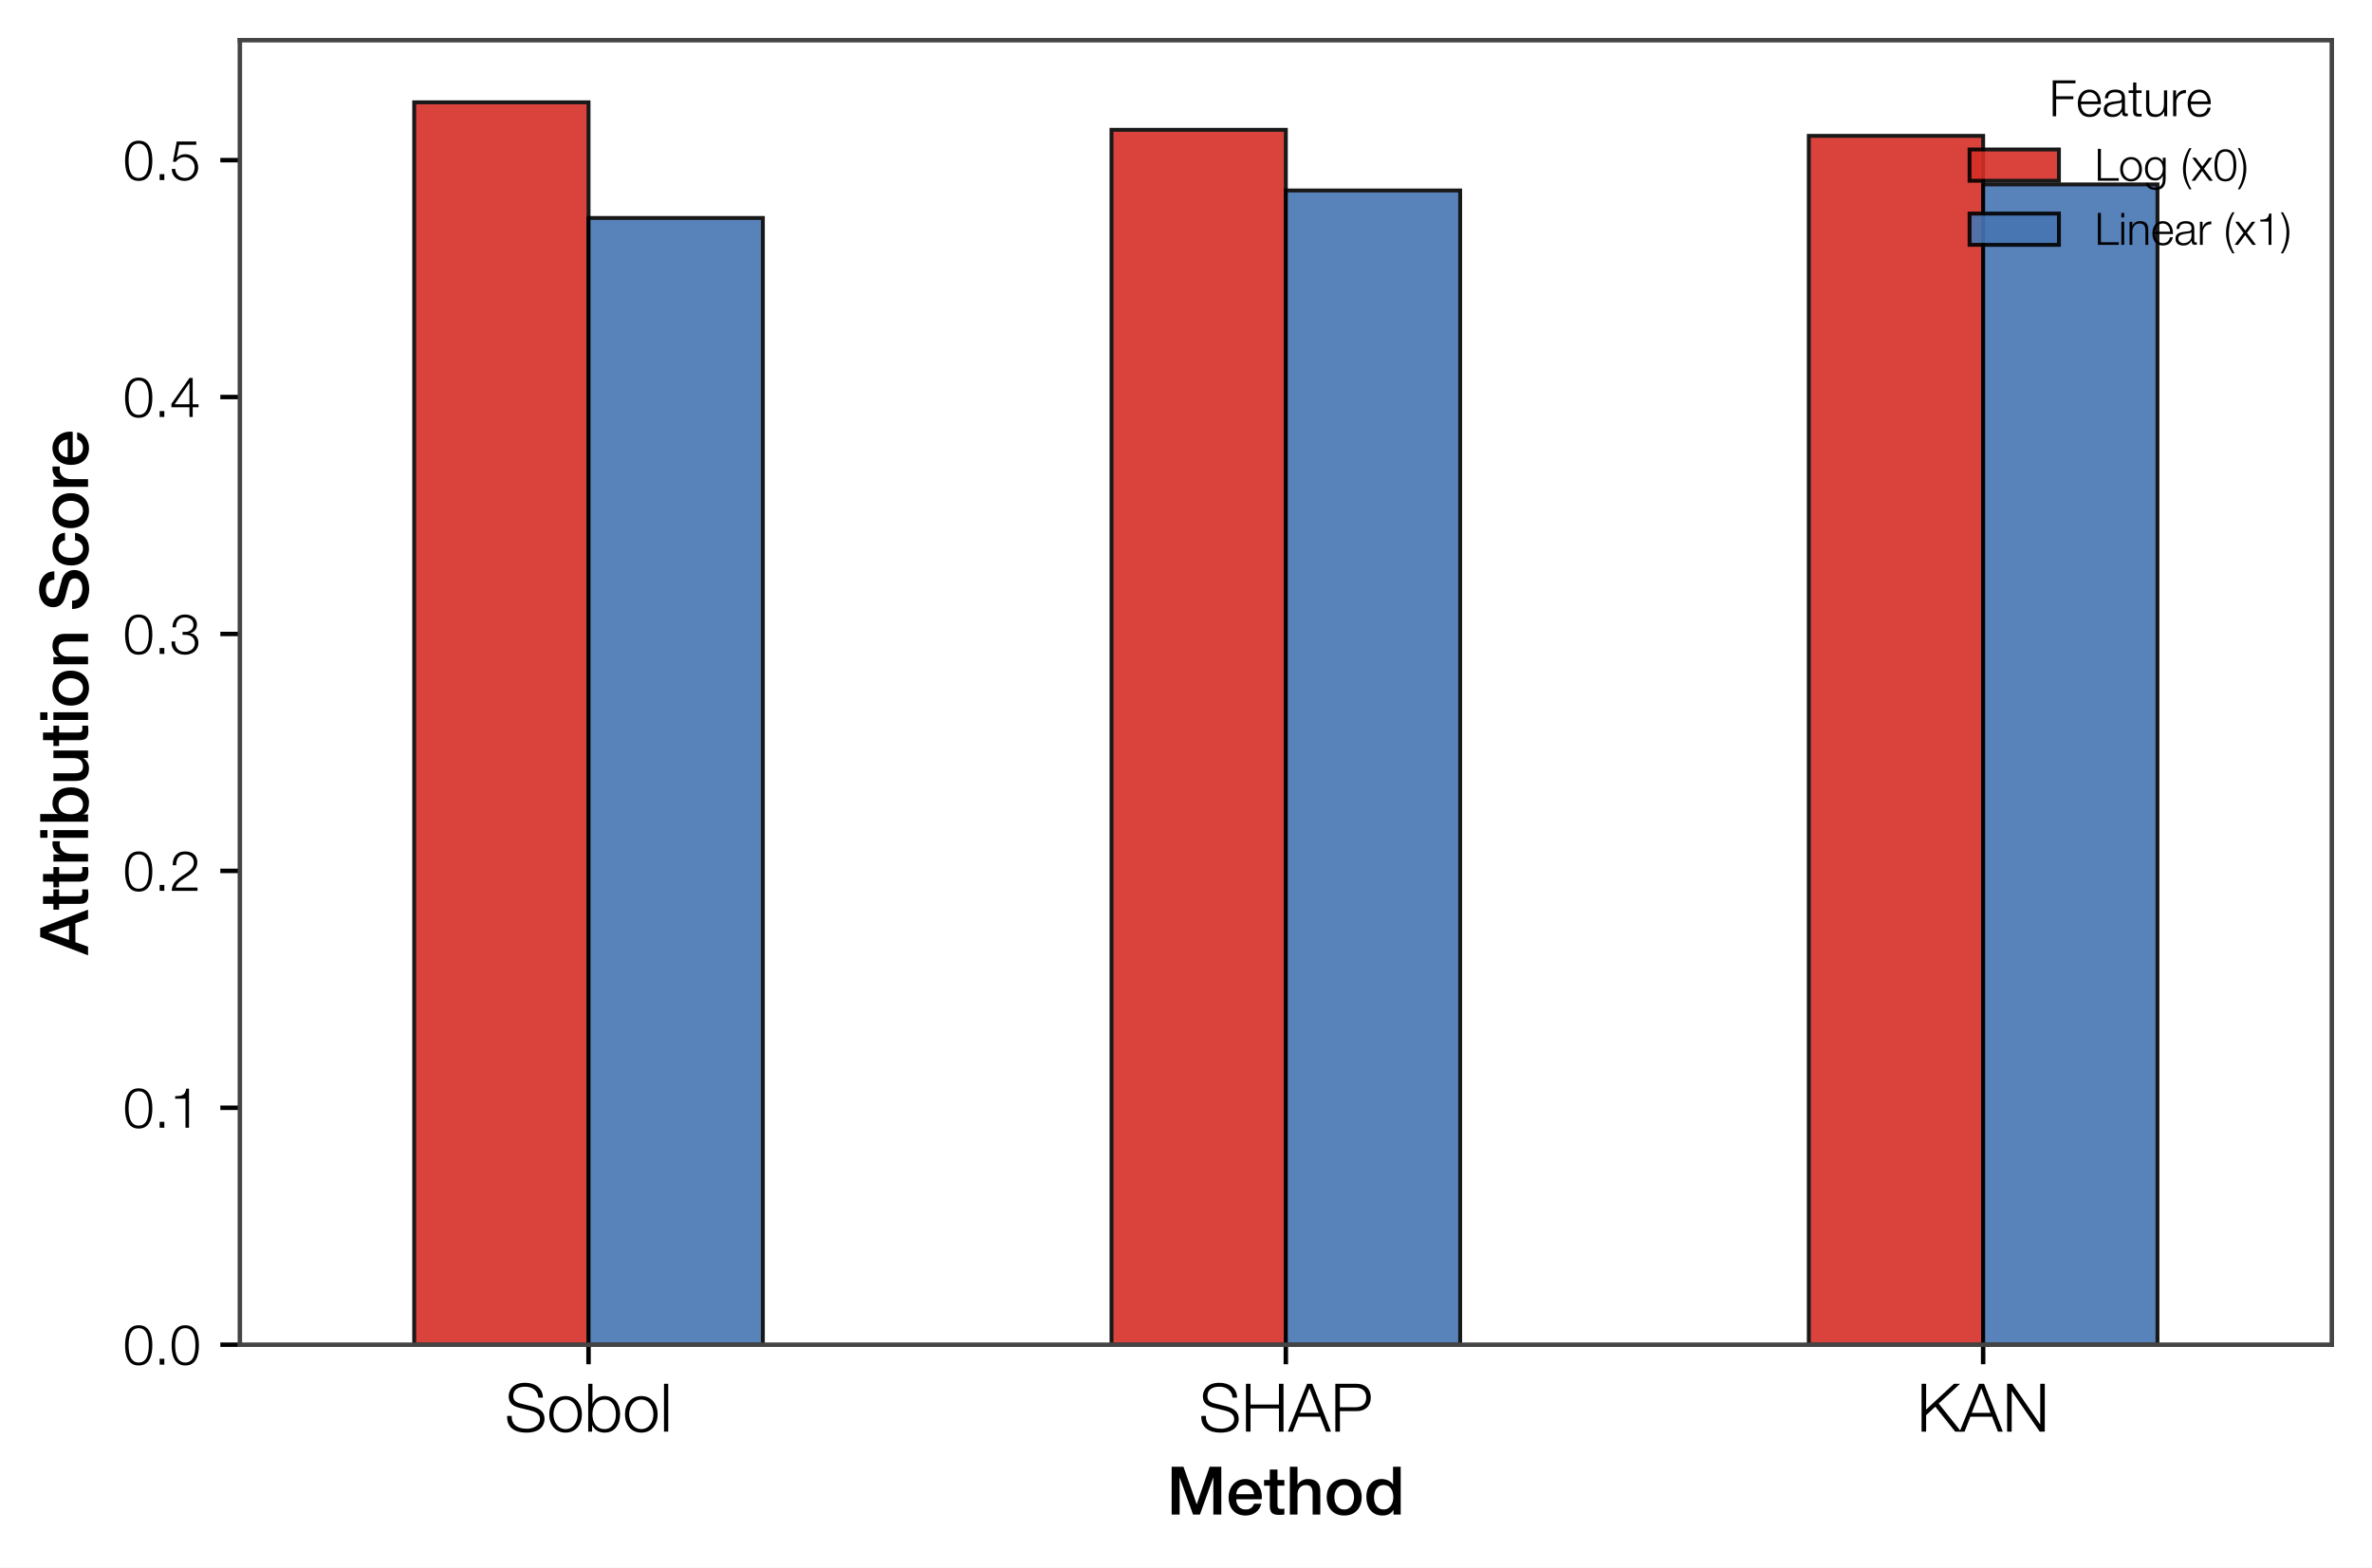
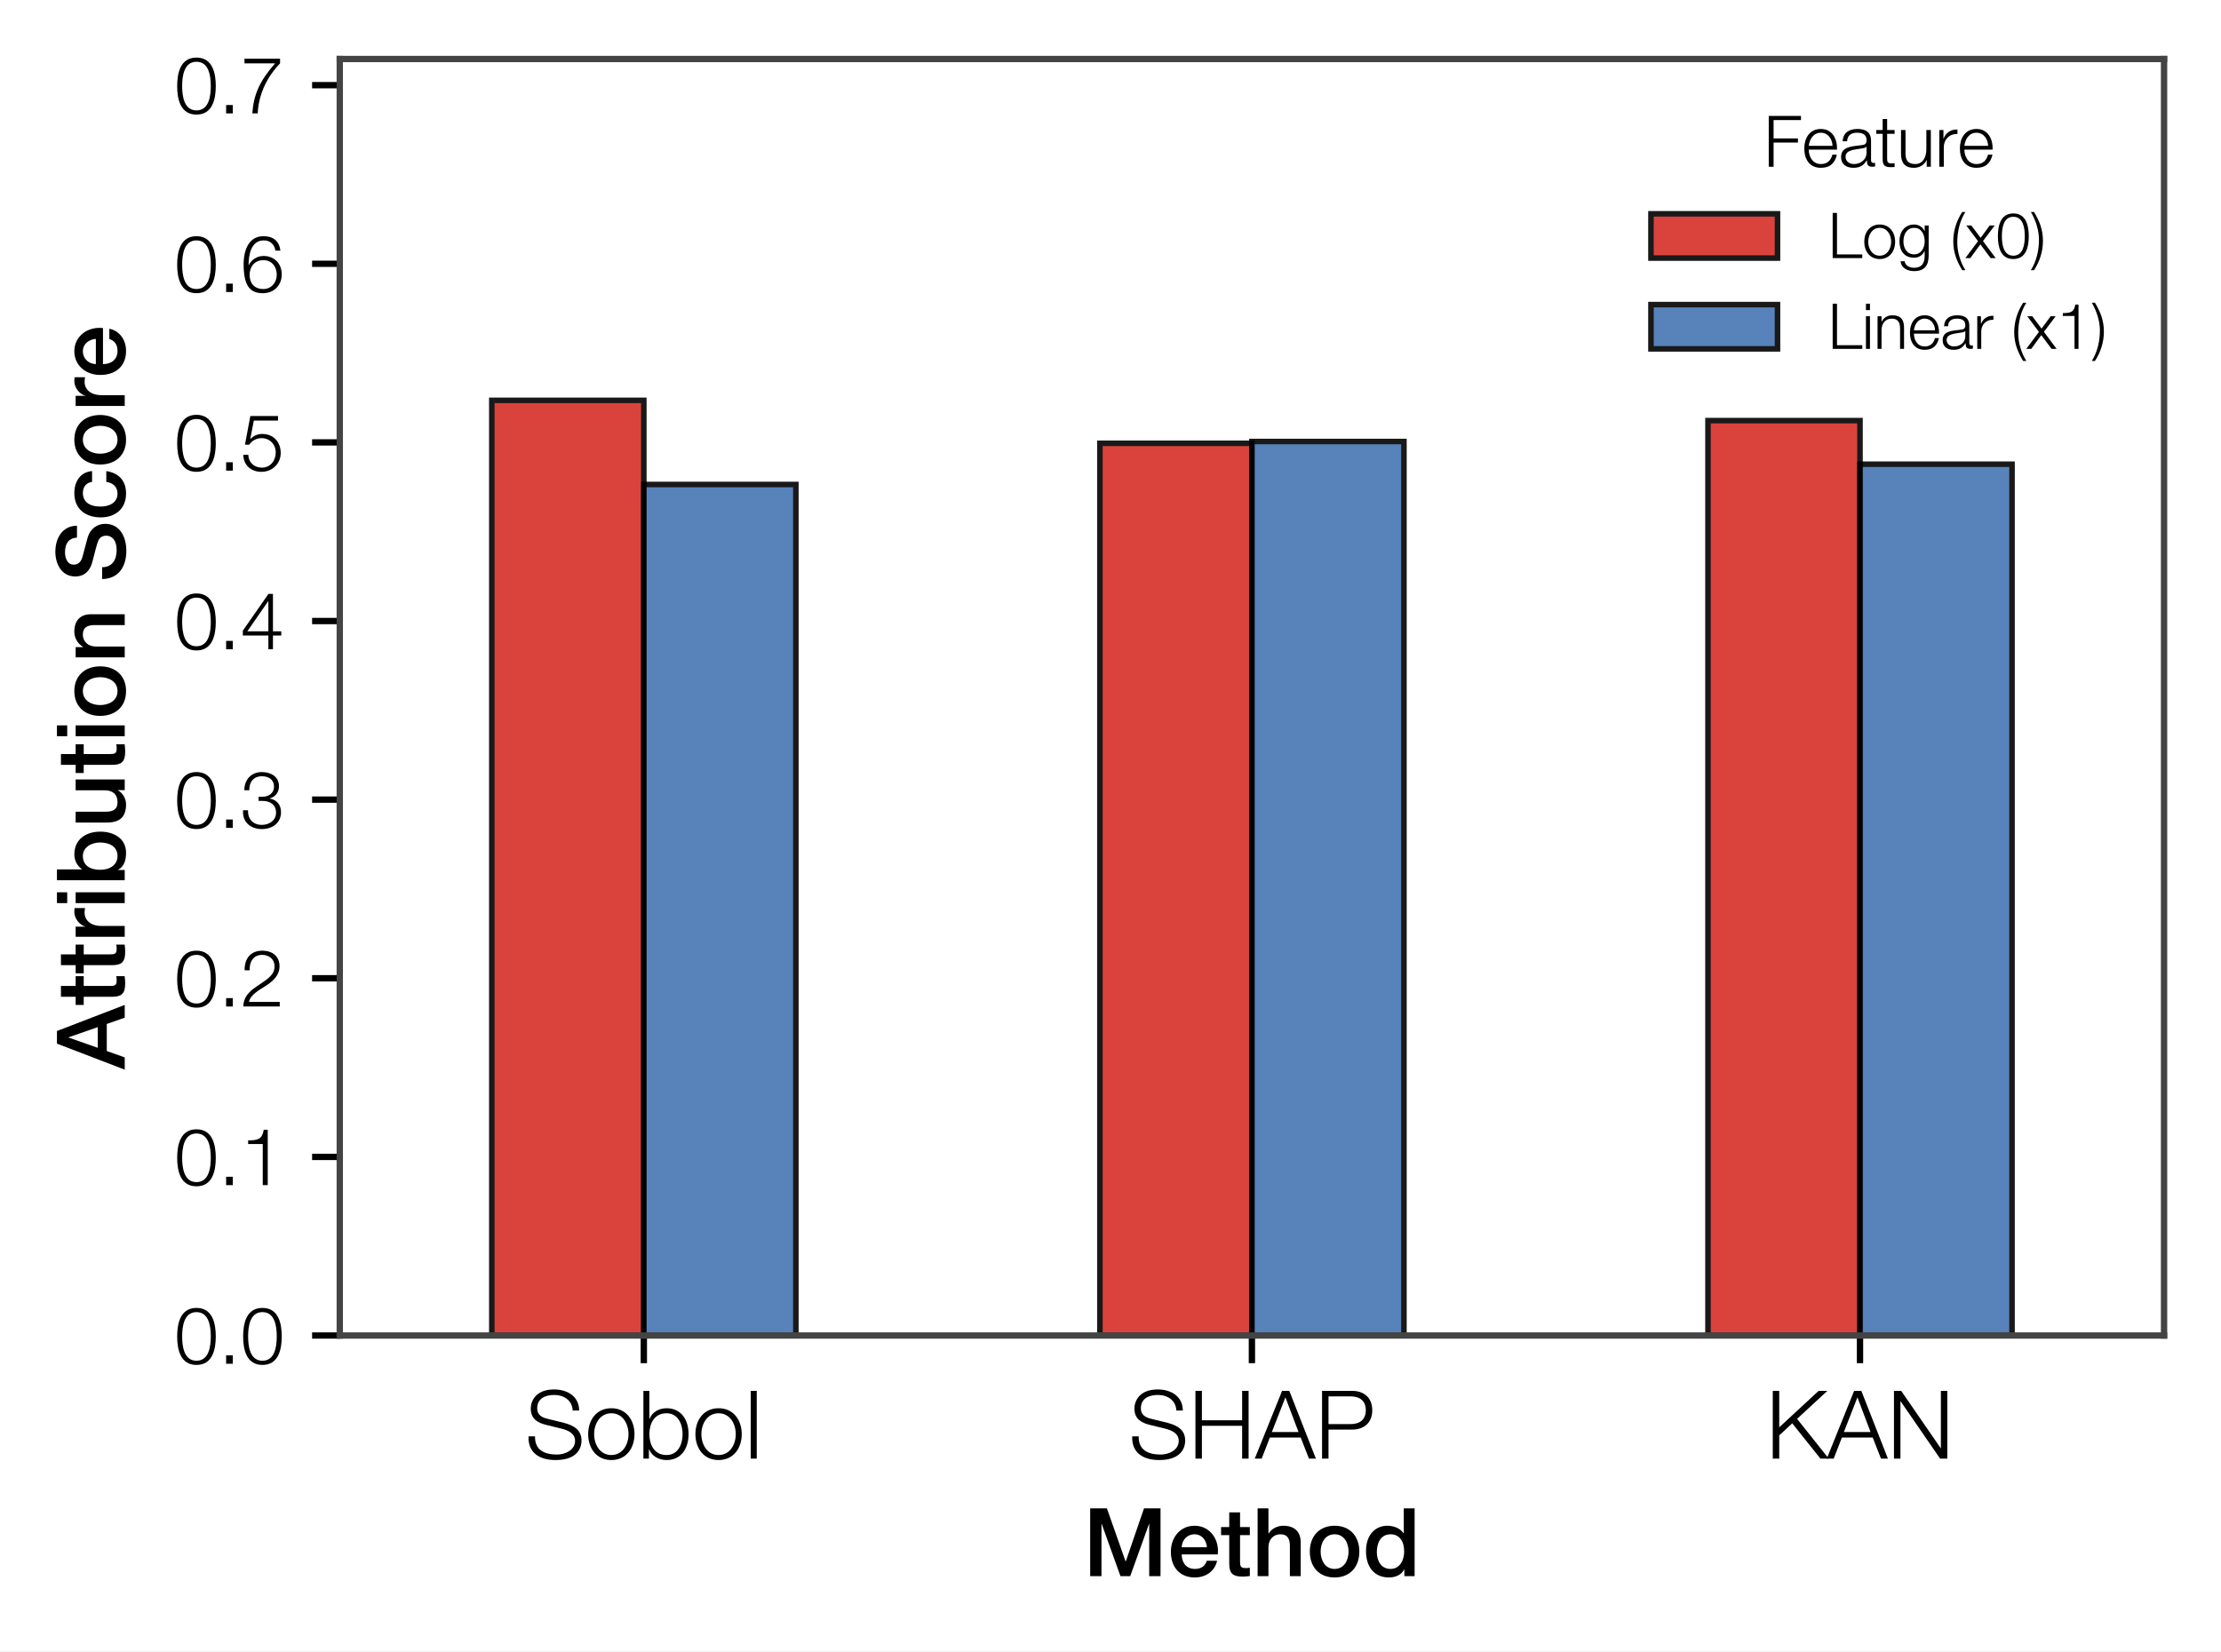
- <svg xmlns="http://www.w3.org/2000/svg" xmlns:xlink="http://www.w3.org/1999/xlink" width="424.8pt" height="280.8pt" viewBox="0 0 424.8 280.8" version="1.1">
+ <svg xmlns="http://www.w3.org/2000/svg" xmlns:xlink="http://www.w3.org/1999/xlink" width="280.8pt" height="208.812pt" viewBox="0 0 280.8 208.812" version="1.1">
  <defs>
    <style type="text/css">*{stroke-linejoin: round; stroke-linecap: butt}</style>
  </defs>
  <g id="figure_1">
    <g id="patch_1">
-       <path d="M 0 280.8  L 424.8 280.8  L 424.8 0  L 0 0  z " style="fill: #ffffff" />
+       <path d="M 0 208.812  L 280.8 208.812  L 280.8 0  L 0 0  z " style="fill: #ffffff" />
    </g>
    <g id="axes_1">
      <g id="patch_2">
-         <path d="M 42.958 240.88  L 417.6 240.88  L 417.6 7.2  L 42.958 7.2  z " style="fill: #ffffff" />
+         <path d="M 42.958 168.892  L 273.6 168.892  L 273.6 7.461  L 42.958 7.461  z " style="fill: #ffffff" />
      </g>
      <g id="patch_3">
-         <path d="M 74.179 240.88  L 105.399 240.88  L 105.399 18.328  L 74.179 18.328  z " clip-path="url(#p30164c44a1)" style="fill: #d62f27; opacity: 0.9; stroke: #000000; stroke-width: 0.7; stroke-linejoin: miter" />
+         <path d="M 62.179 168.892  L 81.399 168.892  L 81.399 50.628  L 62.179 50.628  z " clip-path="url(#pafd0ae5b60)" style="fill: #d62f27; opacity: 0.9; stroke: #000000; stroke-width: 0.7; stroke-linejoin: miter" />
      </g>
      <g id="patch_4">
-         <path d="M 199.059 240.88  L 230.279 240.88  L 230.279 23.253  L 199.059 23.253  z " clip-path="url(#p30164c44a1)" style="fill: #d62f27; opacity: 0.9; stroke: #000000; stroke-width: 0.7; stroke-linejoin: miter" />
+         <path d="M 139.059 168.892  L 158.279 168.892  L 158.279 56.063  L 139.059 56.063  z " clip-path="url(#pafd0ae5b60)" style="fill: #d62f27; opacity: 0.9; stroke: #000000; stroke-width: 0.7; stroke-linejoin: miter" />
      </g>
      <g id="patch_5">
-         <path d="M 323.94 240.88  L 355.16 240.88  L 355.16 24.335  L 323.94 24.335  z " clip-path="url(#p30164c44a1)" style="fill: #d62f27; opacity: 0.9; stroke: #000000; stroke-width: 0.7; stroke-linejoin: miter" />
+         <path d="M 215.94 168.892  L 235.16 168.892  L 235.16 53.191  L 215.94 53.191  z " clip-path="url(#pafd0ae5b60)" style="fill: #d62f27; opacity: 0.9; stroke: #000000; stroke-width: 0.7; stroke-linejoin: miter" />
      </g>
      <g id="patch_6">
-         <path d="M 105.399 240.88  L 136.619 240.88  L 136.619 39.045  L 105.399 39.045  z " clip-path="url(#p30164c44a1)" style="fill: #4574b3; opacity: 0.9; stroke: #000000; stroke-width: 0.7; stroke-linejoin: miter" />
+         <path d="M 81.399 168.892  L 100.619 168.892  L 100.619 61.268  L 81.399 61.268  z " clip-path="url(#pafd0ae5b60)" style="fill: #4574b3; opacity: 0.9; stroke: #000000; stroke-width: 0.7; stroke-linejoin: miter" />
      </g>
      <g id="patch_7">
-         <path d="M 230.279 240.88  L 261.499 240.88  L 261.499 34.12  L 230.279 34.12  z " clip-path="url(#p30164c44a1)" style="fill: #4574b3; opacity: 0.9; stroke: #000000; stroke-width: 0.7; stroke-linejoin: miter" />
+         <path d="M 158.279 168.892  L 177.499 168.892  L 177.499 55.833  L 158.279 55.833  z " clip-path="url(#pafd0ae5b60)" style="fill: #4574b3; opacity: 0.9; stroke: #000000; stroke-width: 0.7; stroke-linejoin: miter" />
      </g>
      <g id="patch_8">
-         <path d="M 355.16 240.88  L 386.38 240.88  L 386.38 33.037  L 355.16 33.037  z " clip-path="url(#p30164c44a1)" style="fill: #4574b3; opacity: 0.9; stroke: #000000; stroke-width: 0.7; stroke-linejoin: miter" />
+         <path d="M 235.16 168.892  L 254.38 168.892  L 254.38 58.705  L 235.16 58.705  z " clip-path="url(#pafd0ae5b60)" style="fill: #4574b3; opacity: 0.9; stroke: #000000; stroke-width: 0.7; stroke-linejoin: miter" />
      </g>
      <g id="matplotlib.axis_1">
        <g id="xtick_1">
          <g id="line2d_1">
            <defs>
-               <path id="m172ba374b6" d="M 0 0  L 0 3.5  " style="stroke: #000000; stroke-width: 0.8" />
-             </defs>
-             <g>
-               <use xlink:href="#m172ba374b6" x="105.399" y="240.88" style="stroke: #000000; stroke-width: 0.8" />
+               <path id="mb748b5832c" d="M 0 0  L 0 3.5  " style="stroke: #000000; stroke-width: 0.8" />
+             </defs>
+             <g>
+               <use xlink:href="#mb748b5832c" x="81.399" y="168.892" style="stroke: #000000; stroke-width: 0.8" />
            </g>
          </g>
          <g id="text_1">
-             <g transform="translate(90.39307 256.4488) scale(0.12 -0.12)">
+             <g transform="translate(66.39307 184.4605) scale(0.12 -0.12)">
              <defs>
                <path id="HelveticaNeueLTPro-Lt-53" d="M 230 1504  C 179 390 973 -96 2054 -96  C 3674 -96 3802 896 3802 1210  C 3802 1952 3264 2240 2618 2413  L 1504 2688  C 1126 2771 813 2957 813 3386  C 813 4064 1363 4294 1958 4294  C 2611 4294 3174 3936 3206 3245  L 3642 3245  C 3642 4186 2861 4666 1952 4666  C 666 4666 378 3827 378 3379  C 378 2662 870 2413 1408 2278  L 2426 2029  C 2854 1926 3366 1722 3366 1203  C 3366 538 2637 275 2157 275  C 1318 275 646 563 666 1504  L 230 1504  z " transform="scale(0.015625)" />
                <path id="HelveticaNeueLTPro-Lt-6f" d="M 1779 3059  C 2547 3059 2938 2349 2938 1651  C 2938 954 2547 243 1779 243  C 1011 243 621 954 621 1651  C 621 2349 1011 3059 1779 3059  z M 1779 3398  C 774 3398 218 2598 218 1651  C 218 704 774 -96 1779 -96  C 2784 -96 3341 704 3341 1651  C 3341 2598 2784 3398 1779 3398  z " transform="scale(0.015625)" />
                <path id="HelveticaNeueLTPro-Lt-62" d="M 384 0  L 755 0  L 755 627  L 768 627  C 954 173 1408 -96 1946 -96  C 2950 -96 3430 710 3430 1651  C 3430 2592 2950 3398 1946 3398  C 1459 3398 966 3149 800 2675  L 787 2675  L 787 4570  L 384 4570  L 384 0  z M 3027 1651  C 3027 966 2714 243 1946 243  C 1094 243 787 966 787 1651  C 787 2336 1094 3059 1946 3059  C 2714 3059 3027 2336 3027 1651  z " transform="scale(0.015625)" />
                <path id="HelveticaNeueLTPro-Lt-6c" d="M 390 0  L 794 0  L 794 4570  L 390 4570  L 390 0  z " transform="scale(0.015625)" />
              </defs>
              <use xlink:href="#HelveticaNeueLTPro-Lt-53" />
              <use xlink:href="#HelveticaNeueLTPro-Lt-6f" x="63" />
              <use xlink:href="#HelveticaNeueLTPro-Lt-62" x="118.6" />
              <use xlink:href="#HelveticaNeueLTPro-Lt-6f" x="176" />
              <use xlink:href="#HelveticaNeueLTPro-Lt-6c" x="231.6" />
            </g>
          </g>
        </g>
        <g id="xtick_2">
          <g id="line2d_2">
            <g>
-               <use xlink:href="#m172ba374b6" x="230.279" y="240.88" style="stroke: #000000; stroke-width: 0.8" />
+               <use xlink:href="#mb748b5832c" x="158.279" y="168.892" style="stroke: #000000; stroke-width: 0.8" />
            </g>
          </g>
          <g id="text_2">
-             <g transform="translate(214.7148 256.4488) scale(0.12 -0.12)">
+             <g transform="translate(142.7148 184.4605) scale(0.12 -0.12)">
              <defs>
                <path id="HelveticaNeueLTPro-Lt-48" d="M 461 0  L 896 0  L 896 2214  L 3610 2214  L 3610 0  L 4045 0  L 4045 4570  L 3610 4570  L 3610 2586  L 896 2586  L 896 4570  L 461 4570  L 461 0  z " transform="scale(0.015625)" />
                <path id="HelveticaNeueLTPro-Lt-41" d="M 2022 4134  L 2906 1792  L 1107 1792  L 2022 4134  z M -45 0  L 422 0  L 973 1421  L 3053 1421  L 3610 0  L 4077 0  L 2285 4570  L 1798 4570  L -45 0  z " transform="scale(0.015625)" />
                <path id="HelveticaNeueLTPro-Lt-50" d="M 896 4198  L 2394 4198  C 3002 4198 3411 3898 3411 3264  C 3411 2630 3002 2330 2394 2330  L 896 2330  L 896 4198  z M 461 0  L 896 0  L 896 1958  L 2490 1958  C 3309 1958 3846 2438 3846 3264  C 3846 4090 3309 4570 2490 4570  L 461 4570  L 461 0  z " transform="scale(0.015625)" />
              </defs>
              <use xlink:href="#HelveticaNeueLTPro-Lt-53" />
              <use xlink:href="#HelveticaNeueLTPro-Lt-48" x="63" />
              <use xlink:href="#HelveticaNeueLTPro-Lt-41" x="133.4" />
              <use xlink:href="#HelveticaNeueLTPro-Lt-50" x="196.4" />
            </g>
          </g>
        </g>
        <g id="xtick_3">
          <g id="line2d_3">
            <g>
-               <use xlink:href="#m172ba374b6" x="355.16" y="240.88" style="stroke: #000000; stroke-width: 0.8" />
+               <use xlink:href="#mb748b5832c" x="235.16" y="168.892" style="stroke: #000000; stroke-width: 0.8" />
            </g>
          </g>
          <g id="text_3">
-             <g transform="translate(343.2676 256.4488) scale(0.12 -0.12)">
+             <g transform="translate(223.2676 184.4605) scale(0.12 -0.12)">
              <defs>
                <path id="HelveticaNeueLTPro-Lt-4b" d="M 461 0  L 896 0  L 896 1568  L 1773 2381  L 3674 0  L 4237 0  L 2099 2682  L 4141 4570  L 3552 4570  L 896 2112  L 896 4570  L 461 4570  L 461 0  z " transform="scale(0.015625)" />
                <path id="HelveticaNeueLTPro-Lt-4e" d="M 454 0  L 890 0  L 890 3866  L 902 3866  L 3565 0  L 4051 0  L 4051 4570  L 3616 4570  L 3616 704  L 3603 704  L 941 4570  L 454 4570  L 454 0  z " transform="scale(0.015625)" />
              </defs>
              <use xlink:href="#HelveticaNeueLTPro-Lt-4b" />
              <use xlink:href="#HelveticaNeueLTPro-Lt-41" x="64.8" />
              <use xlink:href="#HelveticaNeueLTPro-Lt-4e" x="127.8" />
            </g>
          </g>
        </g>
        <g id="text_4">
-           <g transform="translate(208.9436 271.3087) scale(0.12 -0.12)">
+           <g transform="translate(136.9436 199.3205) scale(0.12 -0.12)">
            <defs>
              <path id="HelveticaNeueLTPro-Md-4d" d="M 474 0  L 1235 0  L 1235 3526  L 1248 3526  L 2515 0  L 3174 0  L 4442 3526  L 4454 3526  L 4454 0  L 5216 0  L 5216 4570  L 4102 4570  L 2874 992  L 2861 992  L 1600 4570  L 474 4570  L 474 0  z " transform="scale(0.015625)" />
              <path id="HelveticaNeueLTPro-Md-65" d="M 954 1946  C 973 2438 1318 2822 1824 2822  C 2323 2822 2624 2406 2656 1946  L 954 1946  z M 3386 1466  C 3507 2458 2867 3398 1824 3398  C 838 3398 224 2592 224 1651  C 224 627 800 -90 1843 -90  C 2560 -90 3187 314 3341 1037  L 2650 1037  C 2522 672 2272 486 1843 486  C 1235 486 954 947 954 1466  L 3386 1466  z " transform="scale(0.015625)" />
              <path id="HelveticaNeueLTPro-Md-74" d="M 51 2765  L 602 2765  L 602 813  C 621 262 749 -32 1517 -32  C 1677 -32 1830 -13 1990 6  L 1990 570  C 1888 544 1786 544 1683 544  C 1357 544 1331 698 1331 998  L 1331 2765  L 1990 2765  L 1990 3309  L 1331 3309  L 1331 4301  L 602 4301  L 602 3309  L 51 3309  L 51 2765  z " transform="scale(0.015625)" />
              <path id="HelveticaNeueLTPro-Md-68" d="M 384 0  L 1114 0  L 1114 1952  C 1114 2438 1427 2822 1914 2822  C 2349 2822 2541 2598 2560 2080  L 2560 0  L 3290 0  L 3290 2272  C 3290 3021 2842 3398 2118 3398  C 1683 3398 1306 3174 1126 2874  L 1114 2874  L 1114 4570  L 384 4570  L 384 0  z " transform="scale(0.015625)" />
              <path id="HelveticaNeueLTPro-Md-6f" d="M 1901 -90  C 2957 -90 3571 640 3571 1658  C 3571 2662 2957 3398 1901 3398  C 845 3398 230 2662 230 1658  C 230 640 845 -90 1901 -90  z M 1901 486  C 1248 486 960 1082 960 1658  C 960 2227 1248 2822 1901 2822  C 2554 2822 2842 2227 2842 1658  C 2842 1082 2554 486 1901 486  z " transform="scale(0.015625)" />
              <path id="HelveticaNeueLTPro-Md-64" d="M 3501 4570  L 2771 4570  L 2771 2880  L 2758 2880  C 2534 3245 2067 3398 1658 3398  C 934 3398 224 2880 224 1677  C 224 685 730 -90 1773 -90  C 2189 -90 2598 64 2797 448  L 2810 448  L 2810 0  L 3501 0  L 3501 4570  z M 954 1619  C 954 2208 1197 2822 1882 2822  C 2445 2822 2797 2394 2797 1658  C 2797 1082 2515 486 1869 486  C 1235 486 954 1050 954 1619  z " transform="scale(0.015625)" />
            </defs>
            <use xlink:href="#HelveticaNeueLTPro-Md-4d" />
            <use xlink:href="#HelveticaNeueLTPro-Md-65" x="88.9" />
            <use xlink:href="#HelveticaNeueLTPro-Md-74" x="144.5" />
            <use xlink:href="#HelveticaNeueLTPro-Md-68" x="177.8" />
            <use xlink:href="#HelveticaNeueLTPro-Md-6f" x="235.2" />
            <use xlink:href="#HelveticaNeueLTPro-Md-64" x="294.5" />
          </g>
        </g>
      </g>
      <g id="matplotlib.axis_2">
        <g id="ytick_1">
          <g id="line2d_4">
            <defs>
-               <path id="mea28a11fc6" d="M 0 0  L -3.5 0  " style="stroke: #000000; stroke-width: 0.8" />
-             </defs>
-             <g>
-               <use xlink:href="#mea28a11fc6" x="42.958" y="240.88" style="stroke: #000000; stroke-width: 0.8" />
+               <path id="ma4f48a957a" d="M 0 0  L -3.5 0  " style="stroke: #000000; stroke-width: 0.8" />
+             </defs>
+             <g>
+               <use xlink:href="#ma4f48a957a" x="42.958" y="168.892" style="stroke: #000000; stroke-width: 0.8" />
            </g>
          </g>
          <g id="text_5">
-             <g transform="translate(22.06 244.4503) scale(0.1 -0.1)">
+             <g transform="translate(22.06 172.462) scale(0.1 -0.1)">
              <defs>
                <path id="HelveticaNeueLTPro-Lt-30" d="M 1779 4518  C 474 4518 218 3258 218 2208  C 218 1165 474 -96 1779 -96  C 3085 -96 3341 1165 3341 2214  C 3341 3258 3085 4518 1779 4518  z M 1779 4179  C 2803 4179 2938 2989 2938 2214  C 2938 1434 2803 243 1779 243  C 755 243 621 1434 621 2214  C 621 2989 755 4179 1779 4179  z " transform="scale(0.015625)" />
                <path id="HelveticaNeueLTPro-Lt-2e" d="M 1158 0  L 1158 678  L 621 678  L 621 0  L 1158 0  z " transform="scale(0.015625)" />
              </defs>
              <use xlink:href="#HelveticaNeueLTPro-Lt-30" />
              <use xlink:href="#HelveticaNeueLTPro-Lt-2e" x="55.6" />
              <use xlink:href="#HelveticaNeueLTPro-Lt-30" x="83.4" />
            </g>
          </g>
        </g>
        <g id="ytick_2">
          <g id="line2d_5">
            <g>
-               <use xlink:href="#mea28a11fc6" x="42.958" y="198.441" style="stroke: #000000; stroke-width: 0.8" />
+               <use xlink:href="#ma4f48a957a" x="42.958" y="146.303" style="stroke: #000000; stroke-width: 0.8" />
            </g>
          </g>
          <g id="text_6">
-             <g transform="translate(22.06 202.0115) scale(0.1 -0.1)">
+             <g transform="translate(22.06 149.8733) scale(0.1 -0.1)">
              <defs>
                <path id="HelveticaNeueLTPro-Lt-31" d="M 621 3328  L 1805 3328  L 1805 0  L 2208 0  L 2208 4480  L 1882 4480  C 1760 3661 1325 3635 621 3616  L 621 3328  z " transform="scale(0.015625)" />
              </defs>
              <use xlink:href="#HelveticaNeueLTPro-Lt-30" />
              <use xlink:href="#HelveticaNeueLTPro-Lt-2e" x="55.6" />
              <use xlink:href="#HelveticaNeueLTPro-Lt-31" x="83.4" />
            </g>
          </g>
        </g>
        <g id="ytick_3">
          <g id="line2d_6">
            <g>
-               <use xlink:href="#mea28a11fc6" x="42.958" y="156.002" style="stroke: #000000; stroke-width: 0.8" />
+               <use xlink:href="#ma4f48a957a" x="42.958" y="123.714" style="stroke: #000000; stroke-width: 0.8" />
            </g>
          </g>
          <g id="text_7">
-             <g transform="translate(22.06 159.5728) scale(0.1 -0.1)">
+             <g transform="translate(22.06 127.2845) scale(0.1 -0.1)">
              <defs>
                <path id="HelveticaNeueLTPro-Lt-32" d="M 3181 371  L 691 371  C 794 966 1600 1376 2035 1664  C 2624 2042 3162 2509 3162 3258  C 3162 4090 2554 4518 1773 4518  C 800 4518 320 3853 339 2931  L 742 2931  C 723 3590 1018 4179 1754 4179  C 2298 4179 2758 3846 2758 3264  C 2758 2906 2637 2669 2387 2419  C 1632 1664 256 1331 230 0  L 3181 0  L 3181 371  z " transform="scale(0.015625)" />
              </defs>
              <use xlink:href="#HelveticaNeueLTPro-Lt-30" />
              <use xlink:href="#HelveticaNeueLTPro-Lt-2e" x="55.6" />
              <use xlink:href="#HelveticaNeueLTPro-Lt-32" x="83.4" />
            </g>
          </g>
        </g>
        <g id="ytick_4">
          <g id="line2d_7">
            <g>
-               <use xlink:href="#mea28a11fc6" x="42.958" y="113.564" style="stroke: #000000; stroke-width: 0.8" />
+               <use xlink:href="#ma4f48a957a" x="42.958" y="101.125" style="stroke: #000000; stroke-width: 0.8" />
            </g>
          </g>
          <g id="text_8">
-             <g transform="translate(22.06 117.134) scale(0.1 -0.1)">
+             <g transform="translate(22.06 104.6957) scale(0.1 -0.1)">
              <defs>
                <path id="HelveticaNeueLTPro-Lt-33" d="M 211 1427  C 141 467 819 -96 1741 -96  C 2566 -96 3283 390 3283 1267  C 3283 1856 2950 2278 2362 2374  L 2362 2387  C 2848 2509 3117 2893 3117 3379  C 3117 4173 2426 4518 1728 4518  C 858 4518 314 3891 314 3046  L 717 3046  C 698 3712 1069 4179 1734 4179  C 2272 4179 2714 3923 2714 3334  C 2714 2765 2221 2522 1805 2522  L 1466 2522  L 1466 2182  L 1805 2182  C 2400 2182 2880 1875 2880 1235  C 2880 595 2323 243 1734 243  C 1018 243 582 717 614 1427  L 211 1427  z " transform="scale(0.015625)" />
              </defs>
              <use xlink:href="#HelveticaNeueLTPro-Lt-30" />
              <use xlink:href="#HelveticaNeueLTPro-Lt-2e" x="55.6" />
              <use xlink:href="#HelveticaNeueLTPro-Lt-33" x="83.4" />
            </g>
          </g>
        </g>
        <g id="ytick_5">
          <g id="line2d_8">
            <g>
-               <use xlink:href="#mea28a11fc6" x="42.958" y="71.125" style="stroke: #000000; stroke-width: 0.8" />
+               <use xlink:href="#ma4f48a957a" x="42.958" y="78.537" style="stroke: #000000; stroke-width: 0.8" />
            </g>
          </g>
          <g id="text_9">
-             <g transform="translate(22.06 74.6952) scale(0.1 -0.1)">
+             <g transform="translate(22.06 82.10694) scale(0.1 -0.1)">
              <defs>
                <path id="HelveticaNeueLTPro-Lt-34" d="M 557 1453  L 2246 3891  L 2259 3891  L 2259 1453  L 557 1453  z M 192 1114  L 2259 1114  L 2259 0  L 2630 0  L 2630 1114  L 3302 1114  L 3302 1453  L 2630 1453  L 2630 4480  L 2266 4480  L 192 1504  L 192 1114  z " transform="scale(0.015625)" />
              </defs>
              <use xlink:href="#HelveticaNeueLTPro-Lt-30" />
              <use xlink:href="#HelveticaNeueLTPro-Lt-2e" x="55.6" />
              <use xlink:href="#HelveticaNeueLTPro-Lt-34" x="83.4" />
            </g>
          </g>
        </g>
        <g id="ytick_6">
          <g id="line2d_9">
            <g>
-               <use xlink:href="#mea28a11fc6" x="42.958" y="28.686" style="stroke: #000000; stroke-width: 0.8" />
+               <use xlink:href="#ma4f48a957a" x="42.958" y="55.948" style="stroke: #000000; stroke-width: 0.8" />
            </g>
          </g>
          <g id="text_10">
-             <g transform="translate(22.06 32.25642) scale(0.1 -0.1)">
+             <g transform="translate(22.06 59.51817) scale(0.1 -0.1)">
              <defs>
                <path id="HelveticaNeueLTPro-Lt-35" d="M 230 1280  C 250 429 870 -96 1702 -96  C 2560 -96 3258 550 3258 1421  C 3258 2323 2675 2970 1754 2970  C 1402 2970 1030 2816 806 2554  L 794 2566  L 1082 4051  L 3040 4051  L 3040 4422  L 800 4422  L 365 2099  L 710 2099  C 934 2438 1306 2630 1709 2630  C 2374 2630 2854 2125 2854 1466  C 2854 813 2426 243 1734 243  C 1120 243 653 659 634 1280  L 230 1280  z " transform="scale(0.015625)" />
              </defs>
              <use xlink:href="#HelveticaNeueLTPro-Lt-30" />
              <use xlink:href="#HelveticaNeueLTPro-Lt-2e" x="55.6" />
              <use xlink:href="#HelveticaNeueLTPro-Lt-35" x="83.4" />
            </g>
          </g>
        </g>
-         <g id="text_11">
-           <g transform="translate(15.76875 171.0481) rotate(-90) scale(0.12 -0.12)">
+         <g id="ytick_7">
+           <g id="line2d_10">
+             <g>
+               <use xlink:href="#ma4f48a957a" x="42.958" y="33.359" style="stroke: #000000; stroke-width: 0.8" />
+             </g>
+           </g>
+           <g id="text_11">
+             <g transform="translate(22.06 36.9294) scale(0.1 -0.1)">
+               <defs>
+                 <path id="HelveticaNeueLTPro-Lt-36" d="M 3232 3347  C 3136 4134 2650 4518 1856 4518  C 390 4518 256 2816 256 2285  C 256 538 736 -96 1824 -96  C 2714 -96 3341 550 3341 1421  C 3341 2291 2758 2918 1862 2918  C 1350 2918 883 2618 672 2176  L 659 2176  C 659 2989 845 4179 1894 4179  C 2413 4179 2758 3840 2829 3347  L 3232 3347  z M 1856 2579  C 2541 2579 2938 2048 2938 1395  C 2938 774 2502 243 1862 243  C 1075 243 742 755 742 1395  C 742 2054 1152 2579 1856 2579  z " transform="scale(0.015625)" />
+               </defs>
+               <use xlink:href="#HelveticaNeueLTPro-Lt-30" />
+               <use xlink:href="#HelveticaNeueLTPro-Lt-2e" x="55.6" />
+               <use xlink:href="#HelveticaNeueLTPro-Lt-36" x="83.4" />
+             </g>
+           </g>
+         </g>
+         <g id="ytick_8">
+           <g id="line2d_11">
+             <g>
+               <use xlink:href="#ma4f48a957a" x="42.958" y="10.77" style="stroke: #000000; stroke-width: 0.8" />
+             </g>
+           </g>
+           <g id="text_12">
+             <g transform="translate(22.06 14.34062) scale(0.1 -0.1)">
+               <defs>
+                 <path id="HelveticaNeueLTPro-Lt-37" d="M 326 4051  L 2803 4051  C 1562 2637 1062 1517 960 0  L 1395 0  C 1498 2080 2643 3469 3206 4051  L 3206 4422  L 326 4422  L 326 4051  z " transform="scale(0.015625)" />
+               </defs>
+               <use xlink:href="#HelveticaNeueLTPro-Lt-30" />
+               <use xlink:href="#HelveticaNeueLTPro-Lt-2e" x="55.6" />
+               <use xlink:href="#HelveticaNeueLTPro-Lt-37" x="83.4" />
+             </g>
+           </g>
+         </g>
+         <g id="text_13">
+           <g transform="translate(15.76875 135.1847) rotate(-90) scale(0.12 -0.12)">
            <defs>
              <path id="HelveticaNeueLTPro-Md-41" d="M -45 0  L 781 0  L 1210 1210  L 3034 1210  L 3462 0  L 4320 0  L 2560 4570  L 1709 4570  L -45 0  z M 2118 3782  L 2138 3782  L 2822 1818  L 1427 1818  L 2118 3782  z " transform="scale(0.015625)" />
              <path id="HelveticaNeueLTPro-Md-72" d="M 384 0  L 1114 0  L 1114 1574  C 1114 2310 1517 2707 2010 2707  C 2112 2707 2221 2694 2323 2675  L 2323 3379  C 2253 3386 2221 3398 2048 3398  C 1606 3398 1165 3021 1082 2669  L 1069 2669  L 1069 3309  L 384 3309  L 384 0  z " transform="scale(0.015625)" />
              <path id="HelveticaNeueLTPro-Md-69" d="M 403 3878  L 1133 3878  L 1133 4570  L 403 4570  L 403 3878  z M 403 0  L 1133 0  L 1133 3309  L 403 3309  L 403 0  z " transform="scale(0.015625)" />
              <path id="HelveticaNeueLTPro-Md-62" d="M 403 0  L 1094 0  L 1094 454  L 1107 454  C 1325 19 1805 -90 2253 -90  C 3226 -90 3680 742 3680 1638  C 3680 2611 3174 3398 2131 3398  C 1754 3398 1350 3200 1146 2880  L 1133 2880  L 1133 4570  L 403 4570  L 403 0  z M 2950 1651  C 2950 1075 2701 486 2035 486  C 1446 486 1107 986 1107 1651  C 1107 2362 1421 2822 2035 2822  C 2637 2822 2950 2246 2950 1651  z " transform="scale(0.015625)" />
              <path id="HelveticaNeueLTPro-Md-75" d="M 3290 3309  L 2560 3309  L 2560 1389  C 2560 877 2355 486 1747 486  C 1344 486 1114 698 1114 1280  L 1114 3309  L 384 3309  L 384 1210  C 384 339 749 -90 1619 -90  C 1984 -90 2381 128 2560 461  L 2573 461  L 2573 0  L 3290 0  L 3290 3309  z " transform="scale(0.015625)" />
              <path id="HelveticaNeueLTPro-Md-6e" d="M 384 0  L 1114 0  L 1114 1952  C 1114 2438 1427 2822 1914 2822  C 2349 2822 2541 2598 2560 2080  L 2560 0  L 3290 0  L 3290 2272  C 3290 3021 2842 3398 2118 3398  C 1683 3398 1312 3174 1088 2810  L 1075 2822  L 1075 3309  L 384 3309  L 384 0  z " transform="scale(0.015625)" />
              <path id="HelveticaNeueLTPro-Md-20" transform="scale(0.015625)" />
              <path id="HelveticaNeueLTPro-Md-53" d="M 211 1523  C 230 390 1075 -109 2118 -109  C 3021 -109 3936 301 3936 1325  C 3936 1811 3642 2304 3046 2490  C 2810 2560 1798 2822 1728 2842  C 1402 2938 1184 3104 1184 3430  C 1184 3891 1651 4026 2022 4026  C 2579 4026 2963 3808 3008 3219  L 3808 3219  C 3808 4173 3002 4678 2054 4678  C 1229 4678 384 4256 384 3334  C 384 2861 608 2381 1395 2176  C 2029 2003 2432 1920 2758 1798  C 2944 1728 3136 1587 3136 1235  C 3136 896 2874 544 2170 544  C 1530 544 1011 826 1011 1523  L 211 1523  z " transform="scale(0.015625)" />
              <path id="HelveticaNeueLTPro-Md-63" d="M 3347 2202  C 3277 3014 2624 3398 1856 3398  C 768 3398 224 2618 224 1619  C 224 646 794 -90 1830 -90  C 2682 -90 3213 378 3347 1242  L 2618 1242  C 2547 762 2259 486 1830 486  C 1197 486 954 1069 954 1619  C 954 2618 1485 2822 1862 2822  C 2272 2822 2560 2611 2618 2202  L 3347 2202  z " transform="scale(0.015625)" />
            </defs>
            <use xlink:href="#HelveticaNeueLTPro-Md-41" />
            <use xlink:href="#HelveticaNeueLTPro-Md-74" x="66.7" />
            <use xlink:href="#HelveticaNeueLTPro-Md-74" x="100" />
            <use xlink:href="#HelveticaNeueLTPro-Md-72" x="133.3" />
            <use xlink:href="#HelveticaNeueLTPro-Md-69" x="168.5" />
            <use xlink:href="#HelveticaNeueLTPro-Md-62" x="192.6" />
            <use xlink:href="#HelveticaNeueLTPro-Md-75" x="253.7" />
            <use xlink:href="#HelveticaNeueLTPro-Md-74" x="311.1" />
            <use xlink:href="#HelveticaNeueLTPro-Md-69" x="344.4" />
            <use xlink:href="#HelveticaNeueLTPro-Md-6f" x="368.5" />
            <use xlink:href="#HelveticaNeueLTPro-Md-6e" x="427.8" />
            <use xlink:href="#HelveticaNeueLTPro-Md-20" x="485.2" />
            <use xlink:href="#HelveticaNeueLTPro-Md-53" x="513" />
            <use xlink:href="#HelveticaNeueLTPro-Md-63" x="577.8" />
            <use xlink:href="#HelveticaNeueLTPro-Md-6f" x="633.4" />
            <use xlink:href="#HelveticaNeueLTPro-Md-72" x="692.7" />
            <use xlink:href="#HelveticaNeueLTPro-Md-65" x="727.9" />
          </g>
        </g>
      </g>
      <g id="patch_9">
-         <path d="M 42.958 240.88  L 42.958 7.2  " style="fill: none; stroke: #444444; stroke-width: 0.8; stroke-linejoin: miter; stroke-linecap: square" />
+         <path d="M 42.958 168.892  L 42.958 7.461  " style="fill: none; stroke: #444444; stroke-width: 0.8; stroke-linejoin: miter; stroke-linecap: square" />
      </g>
      <g id="patch_10">
-         <path d="M 417.6 240.88  L 417.6 7.2  " style="fill: none; stroke: #444444; stroke-width: 0.8; stroke-linejoin: miter; stroke-linecap: square" />
+         <path d="M 273.6 168.892  L 273.6 7.461  " style="fill: none; stroke: #444444; stroke-width: 0.8; stroke-linejoin: miter; stroke-linecap: square" />
      </g>
      <g id="patch_11">
-         <path d="M 42.958 240.88  L 417.6 240.88  " style="fill: none; stroke: #444444; stroke-width: 0.8; stroke-linejoin: miter; stroke-linecap: square" />
+         <path d="M 42.958 168.892  L 273.6 168.892  " style="fill: none; stroke: #444444; stroke-width: 0.8; stroke-linejoin: miter; stroke-linecap: square" />
      </g>
      <g id="patch_12">
-         <path d="M 42.958 7.2  L 417.6 7.2  " style="fill: none; stroke: #444444; stroke-width: 0.8; stroke-linejoin: miter; stroke-linecap: square" />
+         <path d="M 42.958 7.461  L 273.6 7.461  " style="fill: none; stroke: #444444; stroke-width: 0.8; stroke-linejoin: miter; stroke-linecap: square" />
      </g>
      <g id="legend_1">
        <g id="patch_13">
-           <path d="M 351.129 48.585  L 412 48.585  Q 413.6 48.585 413.6 46.985  L 413.6 12.8  Q 413.6 11.2 412 11.2  L 351.129 11.2  Q 349.529 11.2 349.529 12.8  L 349.529 46.985  Q 349.529 48.585 351.129 48.585  L 351.129 48.585  z " style="fill: none; opacity: 0" />
-         </g>
-         <g id="text_12">
-           <g transform="translate(366.9745 20.82656) scale(0.09 -0.09)">
+           <path d="M 207.129 48.846  L 268 48.846  Q 269.6 48.846 269.6 47.246  L 269.6 13.061  Q 269.6 11.461 268 11.461  L 207.129 11.461  Q 205.529 11.461 205.529 13.061  L 205.529 47.246  Q 205.529 48.846 207.129 48.846  L 207.129 48.846  z " style="fill: none; opacity: 0" />
+         </g>
+         <g id="text_14">
+           <g transform="translate(222.9745 21.08797) scale(0.09 -0.09)">
            <defs>
              <path id="HelveticaNeueLTPro-Lt-46" d="M 461 0  L 896 0  L 896 2176  L 3085 2176  L 3085 2547  L 896 2547  L 896 4198  L 3360 4198  L 3360 4570  L 461 4570  L 461 0  z " transform="scale(0.015625)" />
              <path id="HelveticaNeueLTPro-Lt-65" d="M 621 1882  C 691 2483 1043 3059 1709 3059  C 2355 3059 2739 2490 2758 1882  L 621 1882  z M 3162 1542  C 3194 2470 2765 3398 1709 3398  C 659 3398 218 2522 218 1651  C 218 710 659 -96 1709 -96  C 2547 -96 2976 339 3149 1088  L 2746 1088  C 2618 582 2298 243 1709 243  C 941 243 621 954 621 1542  L 3162 1542  z " transform="scale(0.015625)" />
              <path id="HelveticaNeueLTPro-Lt-61" d="M 749 2291  C 768 2829 1126 3059 1632 3059  C 2112 3059 2496 2925 2496 2381  C 2496 2022 2310 1965 1978 1933  C 1107 1830 205 1792 205 870  C 205 205 698 -96 1312 -96  C 1952 -96 2227 147 2515 576  L 2528 576  C 2528 237 2592 0 3002 0  C 3110 0 3168 6 3264 26  L 3264 365  C 3219 346 3181 339 3136 339  C 2976 339 2899 422 2899 582  L 2899 2336  C 2899 3226 2266 3398 1683 3398  C 922 3398 390 3066 346 2291  L 749 2291  z M 2496 1280  C 2496 634 1965 243 1344 243  C 960 243 608 493 608 896  C 608 1536 1459 1536 2144 1658  C 2253 1677 2432 1709 2483 1805  L 2496 1805  L 2496 1280  z " transform="scale(0.015625)" />
              <path id="HelveticaNeueLTPro-Lt-74" d="M 1024 4294  L 621 4294  L 621 3302  L 45 3302  L 45 2963  L 621 2963  L 621 704  C 614 141 800 -38 1338 -38  C 1459 -38 1574 -26 1696 -26  L 1696 320  C 1581 307 1466 301 1350 301  C 1062 320 1024 474 1024 736  L 1024 2963  L 1696 2963  L 1696 3302  L 1024 3302  L 1024 4294  z " transform="scale(0.015625)" />
              <path id="HelveticaNeueLTPro-Lt-75" d="M 3059 3302  L 2656 3302  L 2656 1568  C 2656 896 2355 243 1664 243  C 1024 243 800 557 781 1152  L 781 3302  L 378 3302  L 378 1158  C 378 384 698 -96 1536 -96  C 2029 -96 2464 154 2675 595  L 2688 595  L 2688 0  L 3059 0  L 3059 3302  z " transform="scale(0.015625)" />
              <path id="HelveticaNeueLTPro-Lt-72" d="M 384 0  L 787 0  L 787 1760  C 787 2451 1286 2976 2016 2944  L 2016 3347  C 1421 3373 973 3066 768 2528  L 755 2528  L 755 3302  L 384 3302  L 384 0  z " transform="scale(0.015625)" />
            </defs>
            <use xlink:href="#HelveticaNeueLTPro-Lt-46" />
            <use xlink:href="#HelveticaNeueLTPro-Lt-65" x="53.7" />
            <use xlink:href="#HelveticaNeueLTPro-Lt-61" x="105.6" />
            <use xlink:href="#HelveticaNeueLTPro-Lt-74" x="157.5" />
            <use xlink:href="#HelveticaNeueLTPro-Lt-75" x="187.1" />
            <use xlink:href="#HelveticaNeueLTPro-Lt-72" x="240.8" />
            <use xlink:href="#HelveticaNeueLTPro-Lt-65" x="272.3" />
          </g>
        </g>
        <g id="patch_14">
-           <path d="M 352.729 32.377  L 368.729 32.377  L 368.729 26.777  L 352.729 26.777  z " style="fill: #d62f27; opacity: 0.9; stroke: #000000; stroke-width: 0.7; stroke-linejoin: miter" />
-         </g>
-         <g id="text_13">
-           <g transform="translate(375.1288 32.3775) scale(0.08 -0.08)">
+           <path d="M 208.729 32.639  L 224.729 32.639  L 224.729 27.039  L 208.729 27.039  z " style="fill: #d62f27; opacity: 0.9; stroke: #000000; stroke-width: 0.7; stroke-linejoin: miter" />
+         </g>
+         <g id="text_15">
+           <g transform="translate(231.1287 32.63891) scale(0.08 -0.08)">
            <defs>
              <path id="HelveticaNeueLTPro-Lt-4c" d="M 461 0  L 3456 0  L 3456 371  L 896 371  L 896 4570  L 461 4570  L 461 0  z " transform="scale(0.015625)" />
              <path id="HelveticaNeueLTPro-Lt-67" d="M 3174 3302  L 2771 3302  L 2771 2733  L 2758 2733  C 2598 3098 2195 3398 1709 3398  C 755 3398 218 2643 218 1734  C 218 787 653 38 1709 38  C 2189 38 2573 307 2758 717  L 2771 717  L 2771 269  C 2771 -544 2458 -979 1709 -979  C 1267 -979 826 -806 742 -320  L 339 -320  C 390 -1018 1050 -1318 1709 -1318  C 2778 -1318 3174 -723 3174 269  L 3174 3302  z M 1709 378  C 960 378 621 1024 621 1690  C 621 2374 941 3059 1709 3059  C 2477 3059 2771 2336 2771 1690  C 2771 1024 2406 378 1709 378  z " transform="scale(0.015625)" />
              <path id="HelveticaNeueLTPro-Lt-20" transform="scale(0.015625)" />
              <path id="HelveticaNeueLTPro-Lt-28" d="M 1549 -1222  C 1056 -442 730 634 730 1555  C 730 2688 979 3750 1549 4666  L 1229 4666  C 666 3795 326 2797 326 1702  C 326 589 659 -275 1229 -1222  L 1549 -1222  z " transform="scale(0.015625)" />
              <path id="HelveticaNeueLTPro-Lt-78" d="M 6 0  L 506 0  L 1523 1389  L 2560 0  L 3072 0  L 1786 1722  L 2976 3302  L 2470 3302  L 1549 2048  L 608 3302  L 102 3302  L 1286 1715  L 6 0  z " transform="scale(0.015625)" />
              <path id="HelveticaNeueLTPro-Lt-29" d="M -6 4666  C 474 3859 813 2822 813 1888  C 813 755 563 -307 -6 -1222  L 314 -1222  C 877 -352 1216 646 1216 1741  C 1216 2854 883 3718 314 4666  L -6 4666  z " transform="scale(0.015625)" />
            </defs>
            <use xlink:href="#HelveticaNeueLTPro-Lt-4c" />
            <use xlink:href="#HelveticaNeueLTPro-Lt-6f" x="53.7" />
            <use xlink:href="#HelveticaNeueLTPro-Lt-67" x="109.3" />
            <use xlink:href="#HelveticaNeueLTPro-Lt-20" x="164.9" />
            <use xlink:href="#HelveticaNeueLTPro-Lt-28" x="192.7" />
            <use xlink:href="#HelveticaNeueLTPro-Lt-78" x="216.8" />
            <use xlink:href="#HelveticaNeueLTPro-Lt-30" x="264.9" />
            <use xlink:href="#HelveticaNeueLTPro-Lt-29" x="320.5" />
          </g>
        </g>
        <g id="patch_15">
-           <path d="M 352.729 43.858  L 368.729 43.858  L 368.729 38.258  L 352.729 38.258  z " style="fill: #4574b3; opacity: 0.9; stroke: #000000; stroke-width: 0.7; stroke-linejoin: miter" />
-         </g>
-         <g id="text_14">
-           <g transform="translate(375.1288 43.8575) scale(0.08 -0.08)">
+           <path d="M 208.729 44.119  L 224.729 44.119  L 224.729 38.519  L 208.729 38.519  z " style="fill: #4574b3; opacity: 0.9; stroke: #000000; stroke-width: 0.7; stroke-linejoin: miter" />
+         </g>
+         <g id="text_16">
+           <g transform="translate(231.1287 44.11891) scale(0.08 -0.08)">
            <defs>
              <path id="HelveticaNeueLTPro-Lt-69" d="M 390 3923  L 794 3923  L 794 4570  L 390 4570  L 390 3923  z M 390 0  L 794 0  L 794 3302  L 390 3302  L 390 0  z " transform="scale(0.015625)" />
              <path id="HelveticaNeueLTPro-Lt-6e" d="M 378 0  L 781 0  L 781 1926  C 800 2573 1171 3059 1818 3059  C 2470 3059 2656 2624 2656 2061  L 2656 0  L 3059 0  L 3059 2125  C 3059 2912 2778 3398 1850 3398  C 1382 3398 947 3130 794 2733  L 781 2733  L 781 3302  L 378 3302  L 378 0  z " transform="scale(0.015625)" />
            </defs>
            <use xlink:href="#HelveticaNeueLTPro-Lt-4c" />
            <use xlink:href="#HelveticaNeueLTPro-Lt-69" x="53.7" />
            <use xlink:href="#HelveticaNeueLTPro-Lt-6e" x="72.2" />
            <use xlink:href="#HelveticaNeueLTPro-Lt-65" x="125.9" />
            <use xlink:href="#HelveticaNeueLTPro-Lt-61" x="177.8" />
            <use xlink:href="#HelveticaNeueLTPro-Lt-72" x="229.7" />
            <use xlink:href="#HelveticaNeueLTPro-Lt-20" x="261.2" />
            <use xlink:href="#HelveticaNeueLTPro-Lt-28" x="289" />
            <use xlink:href="#HelveticaNeueLTPro-Lt-78" x="313.1" />
            <use xlink:href="#HelveticaNeueLTPro-Lt-31" x="361.2" />
            <use xlink:href="#HelveticaNeueLTPro-Lt-29" x="416.8" />
          </g>
        </g>
      </g>
    </g>
  </g>
  <defs>
-     <clipPath id="p30164c44a1">
-       <rect x="42.958" y="7.2" width="374.642" height="233.68" />
+     <clipPath id="pafd0ae5b60">
+       <rect x="42.958" y="7.461" width="230.642" height="161.43" />
    </clipPath>
  </defs>
</svg>
